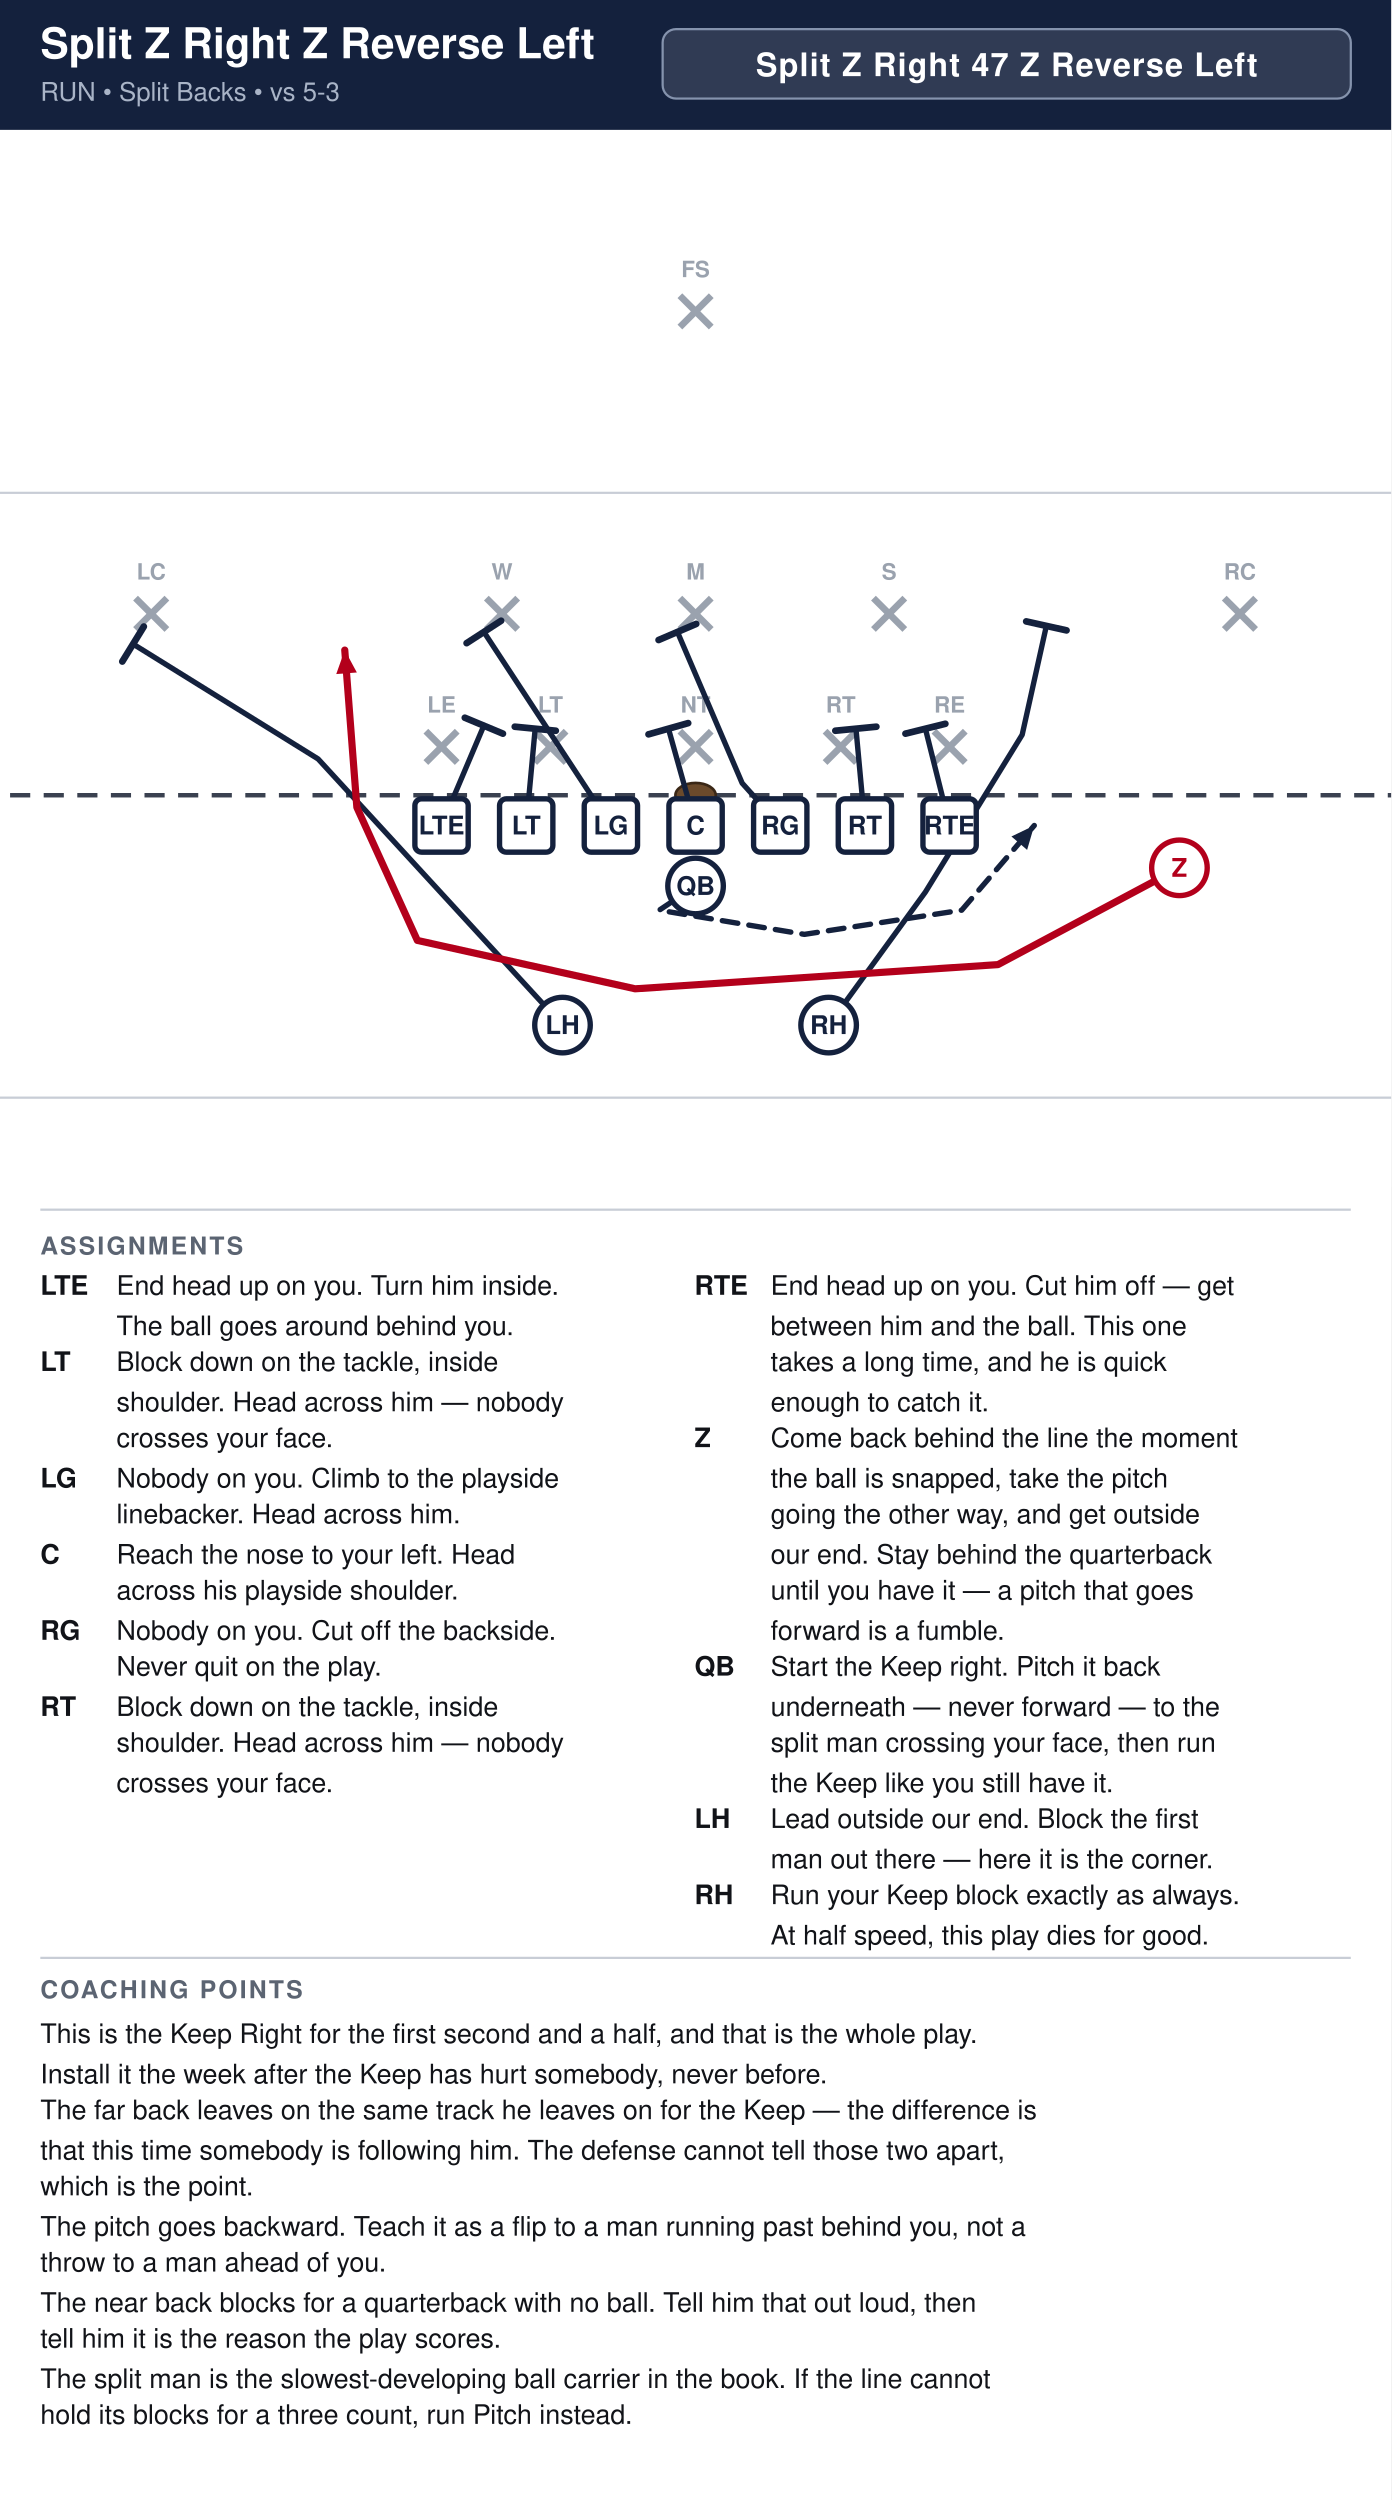
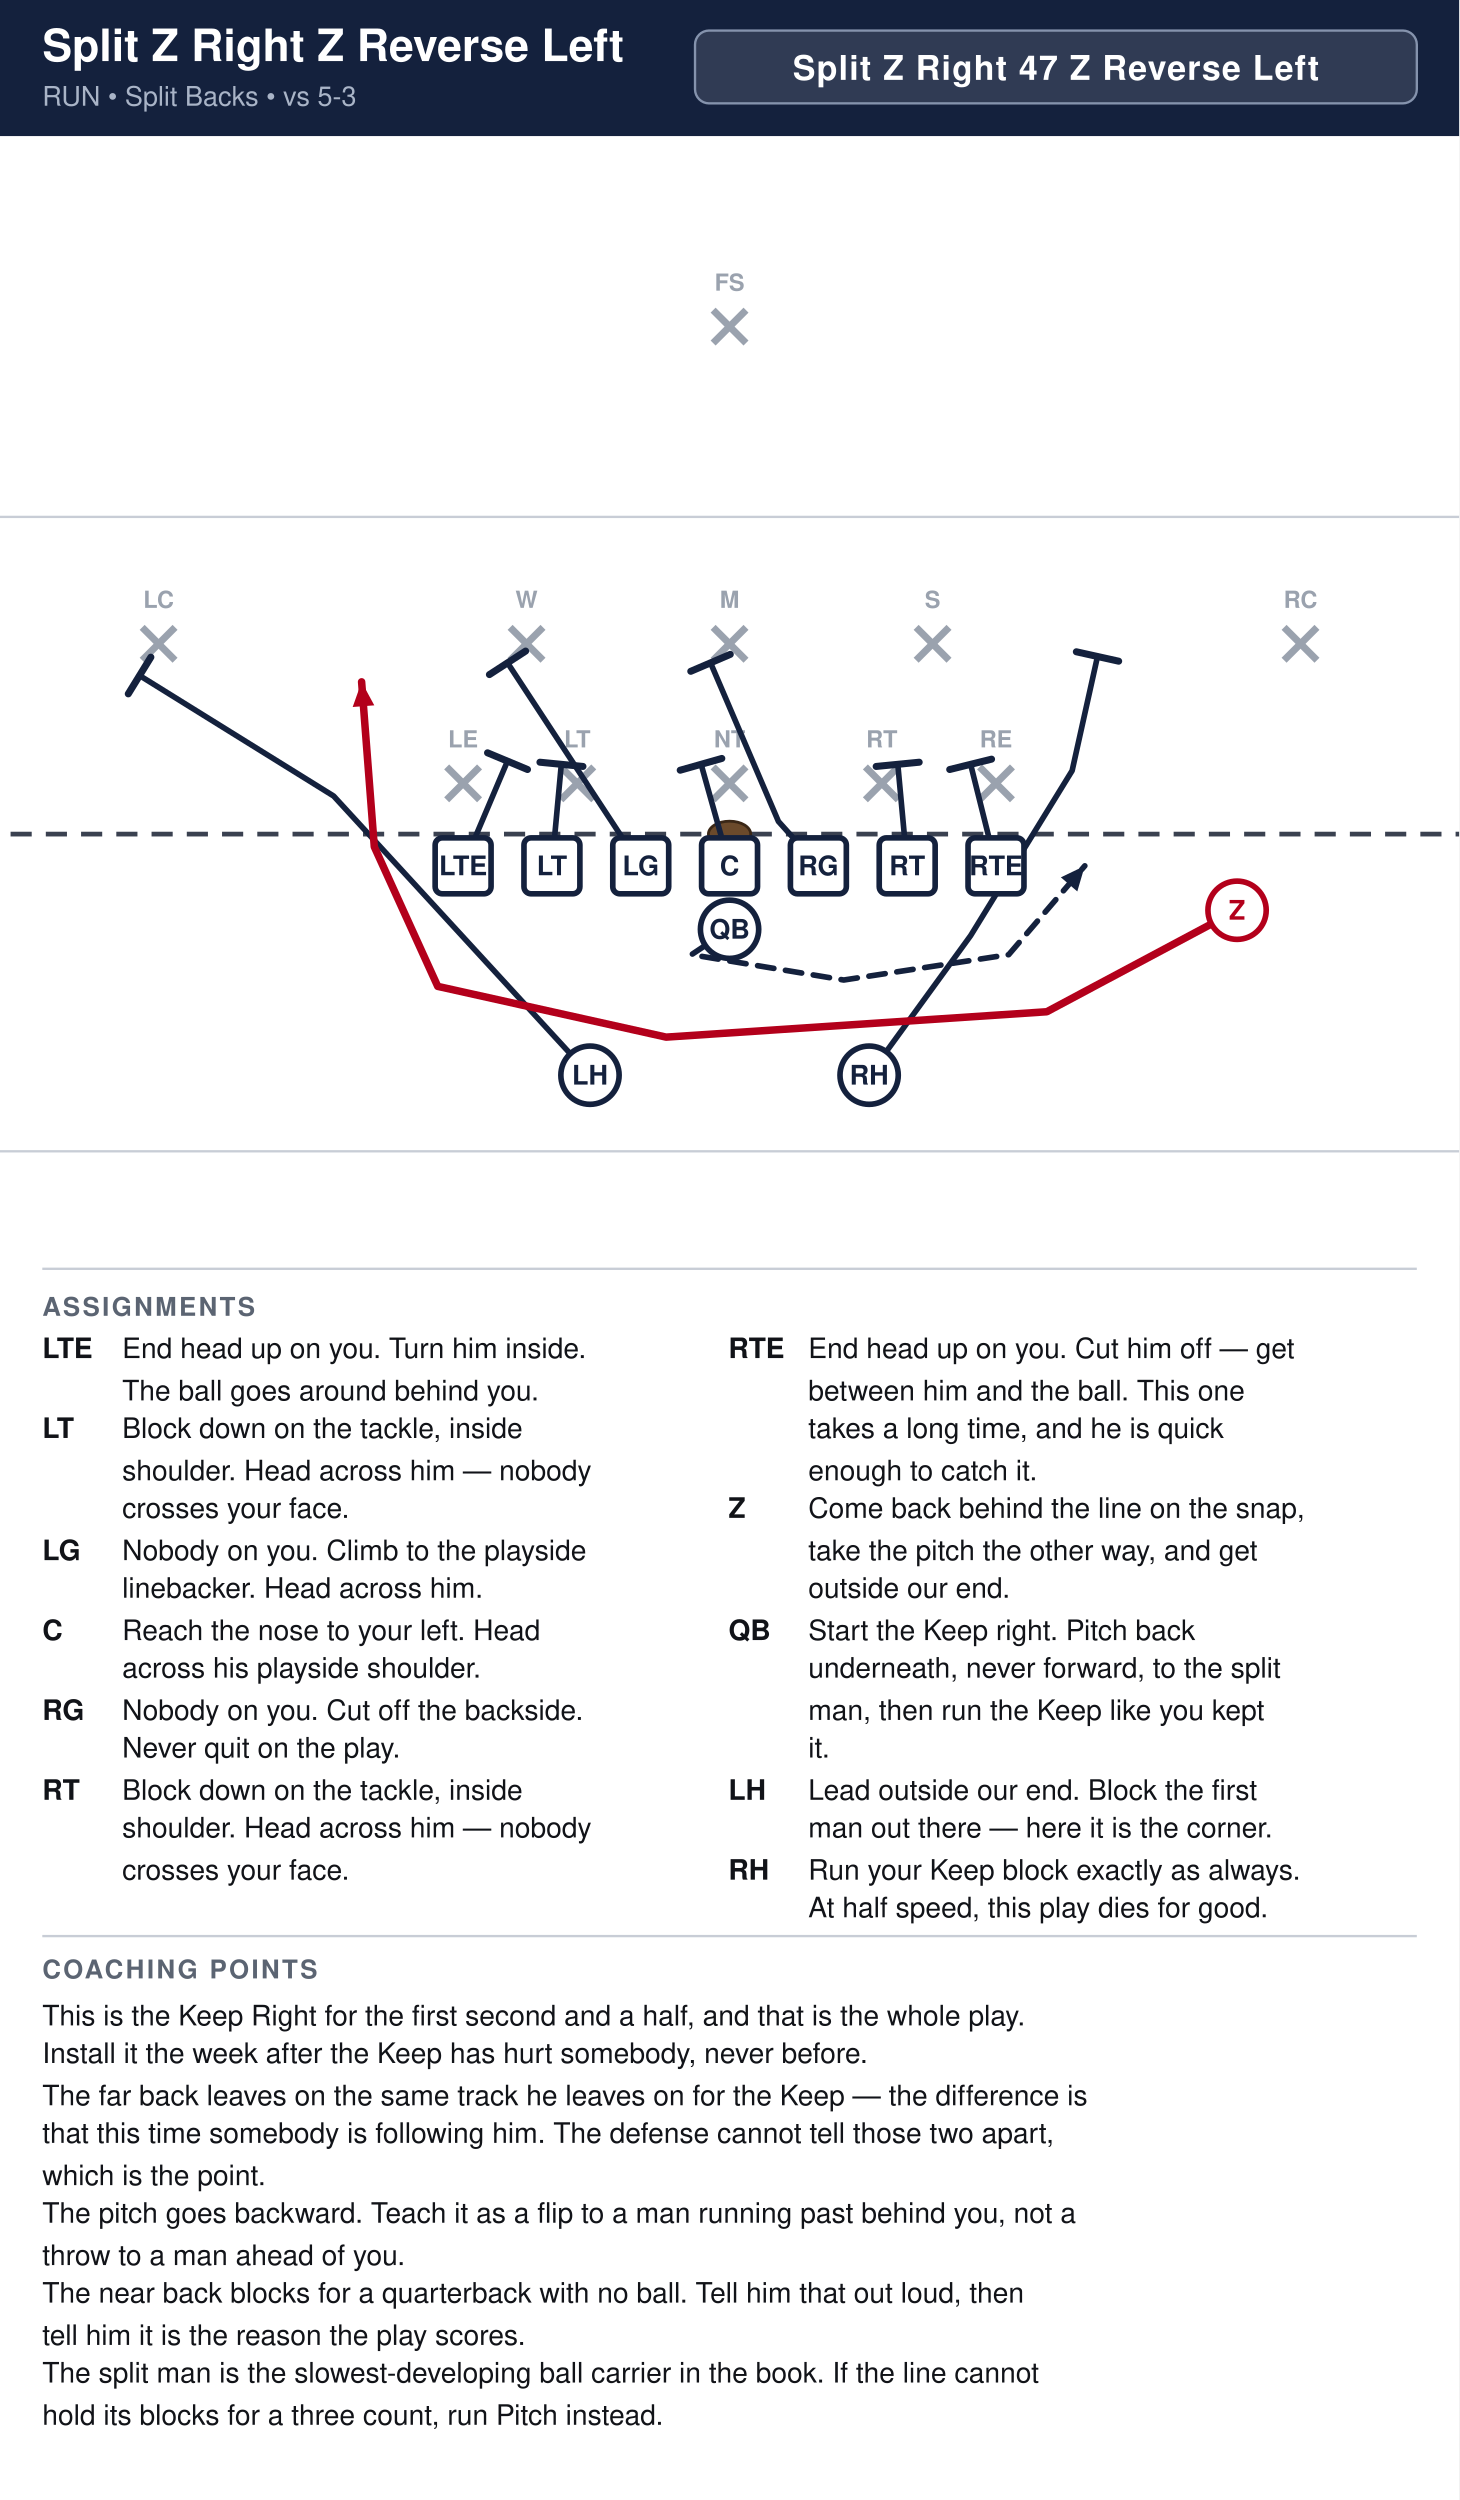
- <svg xmlns="http://www.w3.org/2000/svg" width="621" height="1116" viewBox="0 0 621 1116" font-family="Segoe UI, Helvetica, Arial, sans-serif">
+ <svg xmlns="http://www.w3.org/2000/svg" width="621" height="1064" viewBox="0 0 621 1064" font-family="Segoe UI, Helvetica, Arial, sans-serif">
  <rect width="100%" height="100%" fill="#ffffff" />
  <rect x="0" y="0" width="621" height="58" fill="#14213d" />
  <text x="18" y="26" font-size="19.0" font-weight="700" fill="#ffffff">Split Z Right Z Reverse Left</text>
  <text x="18" y="45" font-size="11.5" fill="#a9b4c7">RUN  •  Split Backs  •  vs 5-3</text>
  <rect x="295.8" y="13" width="307.2" height="31" rx="6" fill="#ffffff" fill-opacity="0.12" stroke="#8593ad" stroke-width="1" />
  <text x="449.4" y="34" text-anchor="middle" font-size="14.5" font-weight="700" fill="#ffffff" letter-spacing="0.5">Split Z Right 47 Z Reverse Left</text>
  <clipPath id="fieldclip">
    <rect x="0" y="58" width="621" height="472" />
  </clipPath>
  <g clip-path="url(#fieldclip)">
    <g transform="translate(-40.5,31.0)">
      <rect x="0" y="0" width="702" height="513" fill="#ffffff" />
      <line x1="0" y1="459.0" x2="702" y2="459.0" stroke="#c8cdd6" stroke-width="1" />
      <line x1="0" y1="189.0" x2="702" y2="189.0" stroke="#c8cdd6" stroke-width="1" />
      <line x1="0" y1="324.0" x2="702" y2="324.0" stroke="#3a4150" stroke-width="2" stroke-dasharray="9 6" />
      <ellipse cx="351.0" cy="324.0" rx="9" ry="5.5" fill="#6b4a2b" stroke="#3a2716" stroke-width="1.2" />
      <line x1="230.6" y1="295.4" x2="244.6" y2="309.4" stroke="#9aa2ae" stroke-width="3" />
      <line x1="244.6" y1="295.4" x2="230.6" y2="309.4" stroke="#9aa2ae" stroke-width="3" />
      <text x="237.6" y="287.1" text-anchor="middle" font-size="10" fill="#9aa2ae" font-weight="600">LE</text>
      <line x1="279.2" y1="295.4" x2="293.2" y2="309.4" stroke="#9aa2ae" stroke-width="3" />
      <line x1="293.2" y1="295.4" x2="279.2" y2="309.4" stroke="#9aa2ae" stroke-width="3" />
      <text x="286.2" y="287.1" text-anchor="middle" font-size="10" fill="#9aa2ae" font-weight="600">LT</text>
      <line x1="344.0" y1="295.4" x2="358.0" y2="309.4" stroke="#9aa2ae" stroke-width="3" />
      <line x1="358.0" y1="295.4" x2="344.0" y2="309.4" stroke="#9aa2ae" stroke-width="3" />
      <text x="351.0" y="287.1" text-anchor="middle" font-size="10" fill="#9aa2ae" font-weight="600">NT</text>
      <line x1="408.8" y1="295.4" x2="422.8" y2="309.4" stroke="#9aa2ae" stroke-width="3" />
      <line x1="422.8" y1="295.4" x2="408.8" y2="309.4" stroke="#9aa2ae" stroke-width="3" />
      <text x="415.8" y="287.1" text-anchor="middle" font-size="10" fill="#9aa2ae" font-weight="600">RT</text>
      <line x1="457.4" y1="295.4" x2="471.4" y2="309.4" stroke="#9aa2ae" stroke-width="3" />
      <line x1="471.4" y1="295.4" x2="457.4" y2="309.4" stroke="#9aa2ae" stroke-width="3" />
      <text x="464.4" y="287.1" text-anchor="middle" font-size="10" fill="#9aa2ae" font-weight="600">RE</text>
      <line x1="257.6" y1="236.0" x2="271.6" y2="250.0" stroke="#9aa2ae" stroke-width="3" />
      <line x1="271.6" y1="236.0" x2="257.6" y2="250.0" stroke="#9aa2ae" stroke-width="3" />
      <text x="264.6" y="227.7" text-anchor="middle" font-size="10" fill="#9aa2ae" font-weight="600">W</text>
      <line x1="344.0" y1="236.0" x2="358.0" y2="250.0" stroke="#9aa2ae" stroke-width="3" />
      <line x1="358.0" y1="236.0" x2="344.0" y2="250.0" stroke="#9aa2ae" stroke-width="3" />
      <text x="351.0" y="227.7" text-anchor="middle" font-size="10" fill="#9aa2ae" font-weight="600">M</text>
      <line x1="430.4" y1="236.0" x2="444.4" y2="250.0" stroke="#9aa2ae" stroke-width="3" />
      <line x1="444.4" y1="236.0" x2="430.4" y2="250.0" stroke="#9aa2ae" stroke-width="3" />
      <text x="437.4" y="227.7" text-anchor="middle" font-size="10" fill="#9aa2ae" font-weight="600">S</text>
      <line x1="101.0" y1="236.0" x2="115.0" y2="250.0" stroke="#9aa2ae" stroke-width="3" />
      <line x1="115.0" y1="236.0" x2="101.0" y2="250.0" stroke="#9aa2ae" stroke-width="3" />
      <text x="108.0" y="227.7" text-anchor="middle" font-size="10" fill="#9aa2ae" font-weight="600">LC</text>
      <line x1="587.0" y1="236.0" x2="601.0" y2="250.0" stroke="#9aa2ae" stroke-width="3" />
      <line x1="601.0" y1="236.0" x2="587.0" y2="250.0" stroke="#9aa2ae" stroke-width="3" />
      <text x="594.0" y="227.7" text-anchor="middle" font-size="10" fill="#9aa2ae" font-weight="600">RC</text>
      <line x1="344.0" y1="101.0" x2="358.0" y2="115.0" stroke="#9aa2ae" stroke-width="3" />
      <line x1="358.0" y1="101.0" x2="344.0" y2="115.0" stroke="#9aa2ae" stroke-width="3" />
      <text x="351.0" y="92.7" text-anchor="middle" font-size="10" fill="#9aa2ae" font-weight="600">FS</text>
      <path d="M237.6,337.5 L256.5,292.9" fill="none" stroke="#14213d" stroke-width="2.4" stroke-linecap="round" stroke-linejoin="round" />
      <line x1="248.0" y1="289.4" x2="265.0" y2="296.5" stroke="#14213d" stroke-width="3.0" stroke-linecap="round" />
      <path d="M275.4,337.5 L279.4,294.3" fill="none" stroke="#14213d" stroke-width="2.4" stroke-linecap="round" stroke-linejoin="round" />
      <line x1="270.3" y1="293.4" x2="288.6" y2="295.2" stroke="#14213d" stroke-width="3.0" stroke-linecap="round" />
      <path d="M313.2,337.5 L256.5,251.1" fill="none" stroke="#14213d" stroke-width="2.4" stroke-linecap="round" stroke-linejoin="round" />
      <line x1="248.8" y1="256.1" x2="264.2" y2="246.1" stroke="#14213d" stroke-width="3.0" stroke-linecap="round" />
      <path d="M351.0,337.5 L338.9,294.3" fill="none" stroke="#14213d" stroke-width="2.4" stroke-linecap="round" stroke-linejoin="round" />
      <line x1="330.0" y1="296.8" x2="347.7" y2="291.8" stroke="#14213d" stroke-width="3.0" stroke-linecap="round" />
      <path d="M388.8,337.5 L371.8,318.6 L342.9,251.1" fill="none" stroke="#14213d" stroke-width="2.4" stroke-linecap="round" stroke-linejoin="round" />
      <line x1="334.5" y1="254.7" x2="351.3" y2="247.5" stroke="#14213d" stroke-width="3.0" stroke-linecap="round" />
      <path d="M426.6,337.5 L422.6,294.3" fill="none" stroke="#14213d" stroke-width="2.4" stroke-linecap="round" stroke-linejoin="round" />
      <line x1="413.4" y1="295.2" x2="431.7" y2="293.4" stroke="#14213d" stroke-width="3.0" stroke-linecap="round" />
      <path d="M464.4,337.5 L453.6,294.3" fill="none" stroke="#14213d" stroke-width="2.4" stroke-linecap="round" stroke-linejoin="round" />
      <line x1="444.7" y1="296.5" x2="462.5" y2="292.1" stroke="#14213d" stroke-width="3.0" stroke-linecap="round" />
      <path d="M351.0,364.5 L334.8,375.3 L399.6,386.1 L469.8,375.3 L502.2,337.5" fill="none" stroke="#14213d" stroke-width="2.4" stroke-linecap="round" stroke-linejoin="round" stroke-dasharray="7 5" />
      <polygon points="502.2,337.5 499.0,348.4 492.0,342.4" fill="#14213d" />
      <path d="M291.6,426.6 L182.5,307.8 L99.9,256.5" fill="none" stroke="#14213d" stroke-width="2.4" stroke-linecap="round" stroke-linejoin="round" />
      <line x1="95.1" y1="264.3" x2="104.7" y2="248.7" stroke="#14213d" stroke-width="3.0" stroke-linecap="round" />
      <path d="M410.4,426.6 L453.6,367.2 L496.8,297.0 L507.6,248.4" fill="none" stroke="#14213d" stroke-width="2.4" stroke-linecap="round" stroke-linejoin="round" />
      <line x1="498.6" y1="246.4" x2="516.6" y2="250.4" stroke="#14213d" stroke-width="3.0" stroke-linecap="round" />
      <path d="M567.0,356.4 L486.0,399.6 L324.0,410.4 L226.8,388.8 L199.8,329.4 L194.4,259.2" fill="none" stroke="#b3001b" stroke-width="3.2" stroke-linecap="round" stroke-linejoin="round" />
      <polygon points="194.4,259.2 199.8,269.2 190.6,269.9" fill="#b3001b" />
      <rect x="225.7" y="325.6" width="23.8" height="23.8" rx="3" fill="#ffffff" stroke="#14213d" stroke-width="2.4" />
      <text x="237.6" y="341.5" text-anchor="middle" font-size="11.5" font-weight="700" fill="#14213d">LTE</text>
      <rect x="263.5" y="325.6" width="23.8" height="23.8" rx="3" fill="#ffffff" stroke="#14213d" stroke-width="2.4" />
      <text x="275.4" y="341.5" text-anchor="middle" font-size="11.5" font-weight="700" fill="#14213d">LT</text>
      <rect x="301.3" y="325.6" width="23.8" height="23.8" rx="3" fill="#ffffff" stroke="#14213d" stroke-width="2.4" />
      <text x="313.2" y="341.5" text-anchor="middle" font-size="11.5" font-weight="700" fill="#14213d">LG</text>
      <rect x="339.1" y="325.6" width="23.8" height="23.8" rx="3" fill="#ffffff" stroke="#14213d" stroke-width="2.4" />
      <text x="351.0" y="341.5" text-anchor="middle" font-size="11.5" font-weight="700" fill="#14213d">C</text>
      <rect x="376.9" y="325.6" width="23.8" height="23.8" rx="3" fill="#ffffff" stroke="#14213d" stroke-width="2.4" />
      <text x="388.8" y="341.5" text-anchor="middle" font-size="11.5" font-weight="700" fill="#14213d">RG</text>
      <rect x="414.7" y="325.6" width="23.8" height="23.8" rx="3" fill="#ffffff" stroke="#14213d" stroke-width="2.4" />
      <text x="426.6" y="341.5" text-anchor="middle" font-size="11.5" font-weight="700" fill="#14213d">RT</text>
      <rect x="452.5" y="325.6" width="23.8" height="23.8" rx="3" fill="#ffffff" stroke="#14213d" stroke-width="2.4" />
      <text x="464.4" y="341.5" text-anchor="middle" font-size="11.5" font-weight="700" fill="#14213d">RTE</text>
      <circle cx="567.0" cy="356.4" r="12.4" fill="#ffffff" stroke="#b3001b" stroke-width="2.4" />
      <text x="567.0" y="360.4" text-anchor="middle" font-size="11.5" font-weight="700" fill="#b3001b">Z</text>
      <circle cx="351.0" cy="364.5" r="12.4" fill="#ffffff" stroke="#14213d" stroke-width="2.4" />
      <text x="351.0" y="368.5" text-anchor="middle" font-size="11.5" font-weight="700" fill="#14213d">QB</text>
      <circle cx="291.6" cy="426.6" r="12.4" fill="#ffffff" stroke="#14213d" stroke-width="2.4" />
      <text x="291.6" y="430.6" text-anchor="middle" font-size="11.5" font-weight="700" fill="#14213d">LH</text>
      <circle cx="410.4" cy="426.6" r="12.4" fill="#ffffff" stroke="#14213d" stroke-width="2.4" />
      <text x="410.4" y="430.6" text-anchor="middle" font-size="11.5" font-weight="700" fill="#14213d">RH</text>
    </g>
  </g>
  <line x1="18" y1="540" x2="603" y2="540" stroke="#c8cdd6" stroke-width="1" />
  <text x="18" y="560" font-size="11" font-weight="700" fill="#5b6472" letter-spacing="1">ASSIGNMENTS</text>
  <text x="18" y="578" font-size="12" font-weight="700" fill="#111318">LTE</text>
  <text x="52" y="578" font-size="12" fill="#111318">End head up on you. Turn him inside.</text>
  <text x="52" y="596" font-size="12" fill="#111318">The ball goes around behind you.</text>
  <text x="18" y="612" font-size="12" font-weight="700" fill="#111318">LT</text>
  <text x="52" y="612" font-size="12" fill="#111318">Block down on the tackle, inside</text>
  <text x="52" y="630" font-size="12" fill="#111318">shoulder. Head across him — nobody</text>
  <text x="52" y="646" font-size="12" fill="#111318">crosses your face.</text>
  <text x="18" y="664" font-size="12" font-weight="700" fill="#111318">LG</text>
  <text x="52" y="664" font-size="12" fill="#111318">Nobody on you. Climb to the playside</text>
  <text x="52" y="680" font-size="12" fill="#111318">linebacker. Head across him.</text>
  <text x="18" y="698" font-size="12" font-weight="700" fill="#111318">C</text>
  <text x="52" y="698" font-size="12" fill="#111318">Reach the nose to your left. Head</text>
  <text x="52" y="714" font-size="12" fill="#111318">across his playside shoulder.</text>
  <text x="18" y="732" font-size="12" font-weight="700" fill="#111318">RG</text>
  <text x="52" y="732" font-size="12" fill="#111318">Nobody on you. Cut off the backside.</text>
  <text x="52" y="748" font-size="12" fill="#111318">Never quit on the play.</text>
  <text x="18" y="766" font-size="12" font-weight="700" fill="#111318">RT</text>
  <text x="52" y="766" font-size="12" fill="#111318">Block down on the tackle, inside</text>
  <text x="52" y="782" font-size="12" fill="#111318">shoulder. Head across him — nobody</text>
  <text x="52" y="800" font-size="12" fill="#111318">crosses your face.</text>
  <text x="310" y="578" font-size="12" font-weight="700" fill="#111318">RTE</text>
  <text x="344" y="578" font-size="12" fill="#111318">End head up on you. Cut him off — get</text>
  <text x="344" y="596" font-size="12" fill="#111318">between him and the ball. This one</text>
  <text x="344" y="612" font-size="12" fill="#111318">takes a long time, and he is quick</text>
  <text x="344" y="630" font-size="12" fill="#111318">enough to catch it.</text>
  <text x="310" y="646" font-size="12" font-weight="700" fill="#111318">Z</text>
-   <text x="344" y="646" font-size="12" fill="#111318">Come back behind the line the moment</text>
-   <text x="344" y="664" font-size="12" fill="#111318">the ball is snapped, take the pitch</text>
-   <text x="344" y="680" font-size="12" fill="#111318">going the other way, and get outside</text>
-   <text x="344" y="698" font-size="12" fill="#111318">our end. Stay behind the quarterback</text>
-   <text x="344" y="714" font-size="12" fill="#111318">until you have it — a pitch that goes</text>
-   <text x="344" y="732" font-size="12" fill="#111318">forward is a fumble.</text>
-   <text x="310" y="748" font-size="12" font-weight="700" fill="#111318">QB</text>
-   <text x="344" y="748" font-size="12" fill="#111318">Start the Keep right. Pitch it back</text>
-   <text x="344" y="766" font-size="12" fill="#111318">underneath — never forward — to the</text>
-   <text x="344" y="782" font-size="12" fill="#111318">split man crossing your face, then run</text>
-   <text x="344" y="800" font-size="12" fill="#111318">the Keep like you still have it.</text>
-   <text x="310" y="816" font-size="12" font-weight="700" fill="#111318">LH</text>
-   <text x="344" y="816" font-size="12" fill="#111318">Lead outside our end. Block the first</text>
-   <text x="344" y="834" font-size="12" fill="#111318">man out there — here it is the corner.</text>
-   <text x="310" y="850" font-size="12" font-weight="700" fill="#111318">RH</text>
-   <text x="344" y="850" font-size="12" fill="#111318">Run your Keep block exactly as always.</text>
-   <text x="344" y="868" font-size="12" fill="#111318">At half speed, this play dies for good.</text>
-   <line x1="18" y1="874" x2="603" y2="874" stroke="#c8cdd6" stroke-width="1" />
-   <text x="18" y="892" font-size="11" font-weight="700" fill="#5b6472" letter-spacing="1">COACHING POINTS</text>
-   <text x="18" y="912" font-size="12" fill="#111318">This is the Keep Right for the first second and a half, and that is the whole play.</text>
-   <text x="18" y="930" font-size="12" fill="#111318">Install it the week after the Keep has hurt somebody, never before.</text>
-   <text x="18" y="946" font-size="12" fill="#111318">The far back leaves on the same track he leaves on for the Keep — the difference is</text>
-   <text x="18" y="964" font-size="12" fill="#111318">that this time somebody is following him. The defense cannot tell those two apart,</text>
-   <text x="18" y="980" font-size="12" fill="#111318">which is the point.</text>
-   <text x="18" y="998" font-size="12" fill="#111318">The pitch goes backward. Teach it as a flip to a man running past behind you, not a</text>
-   <text x="18" y="1014" font-size="12" fill="#111318">throw to a man ahead of you.</text>
-   <text x="18" y="1032" font-size="12" fill="#111318">The near back blocks for a quarterback with no ball. Tell him that out loud, then</text>
-   <text x="18" y="1048" font-size="12" fill="#111318">tell him it is the reason the play scores.</text>
-   <text x="18" y="1066" font-size="12" fill="#111318">The split man is the slowest-developing ball carrier in the book. If the line cannot</text>
-   <text x="18" y="1082" font-size="12" fill="#111318">hold its blocks for a three count, run Pitch instead.</text>
+   <text x="344" y="646" font-size="12" fill="#111318">Come back behind the line on the snap,</text>
+   <text x="344" y="664" font-size="12" fill="#111318">take the pitch the other way, and get</text>
+   <text x="344" y="680" font-size="12" fill="#111318">outside our end.</text>
+   <text x="310" y="698" font-size="12" font-weight="700" fill="#111318">QB</text>
+   <text x="344" y="698" font-size="12" fill="#111318">Start the Keep right. Pitch back</text>
+   <text x="344" y="714" font-size="12" fill="#111318">underneath, never forward, to the split</text>
+   <text x="344" y="732" font-size="12" fill="#111318">man, then run the Keep like you kept</text>
+   <text x="344" y="748" font-size="12" fill="#111318">it.</text>
+   <text x="310" y="766" font-size="12" font-weight="700" fill="#111318">LH</text>
+   <text x="344" y="766" font-size="12" fill="#111318">Lead outside our end. Block the first</text>
+   <text x="344" y="782" font-size="12" fill="#111318">man out there — here it is the corner.</text>
+   <text x="310" y="800" font-size="12" font-weight="700" fill="#111318">RH</text>
+   <text x="344" y="800" font-size="12" fill="#111318">Run your Keep block exactly as always.</text>
+   <text x="344" y="816" font-size="12" fill="#111318">At half speed, this play dies for good.</text>
+   <line x1="18" y1="824" x2="603" y2="824" stroke="#c8cdd6" stroke-width="1" />
+   <text x="18" y="842" font-size="11" font-weight="700" fill="#5b6472" letter-spacing="1">COACHING POINTS</text>
+   <text x="18" y="862" font-size="12" fill="#111318">This is the Keep Right for the first second and a half, and that is the whole play.</text>
+   <text x="18" y="878" font-size="12" fill="#111318">Install it the week after the Keep has hurt somebody, never before.</text>
+   <text x="18" y="896" font-size="12" fill="#111318">The far back leaves on the same track he leaves on for the Keep — the difference is</text>
+   <text x="18" y="912" font-size="12" fill="#111318">that this time somebody is following him. The defense cannot tell those two apart,</text>
+   <text x="18" y="930" font-size="12" fill="#111318">which is the point.</text>
+   <text x="18" y="946" font-size="12" fill="#111318">The pitch goes backward. Teach it as a flip to a man running past behind you, not a</text>
+   <text x="18" y="964" font-size="12" fill="#111318">throw to a man ahead of you.</text>
+   <text x="18" y="980" font-size="12" fill="#111318">The near back blocks for a quarterback with no ball. Tell him that out loud, then</text>
+   <text x="18" y="998" font-size="12" fill="#111318">tell him it is the reason the play scores.</text>
+   <text x="18" y="1014" font-size="12" fill="#111318">The split man is the slowest-developing ball carrier in the book. If the line cannot</text>
+   <text x="18" y="1032" font-size="12" fill="#111318">hold its blocks for a three count, run Pitch instead.</text>
</svg>
